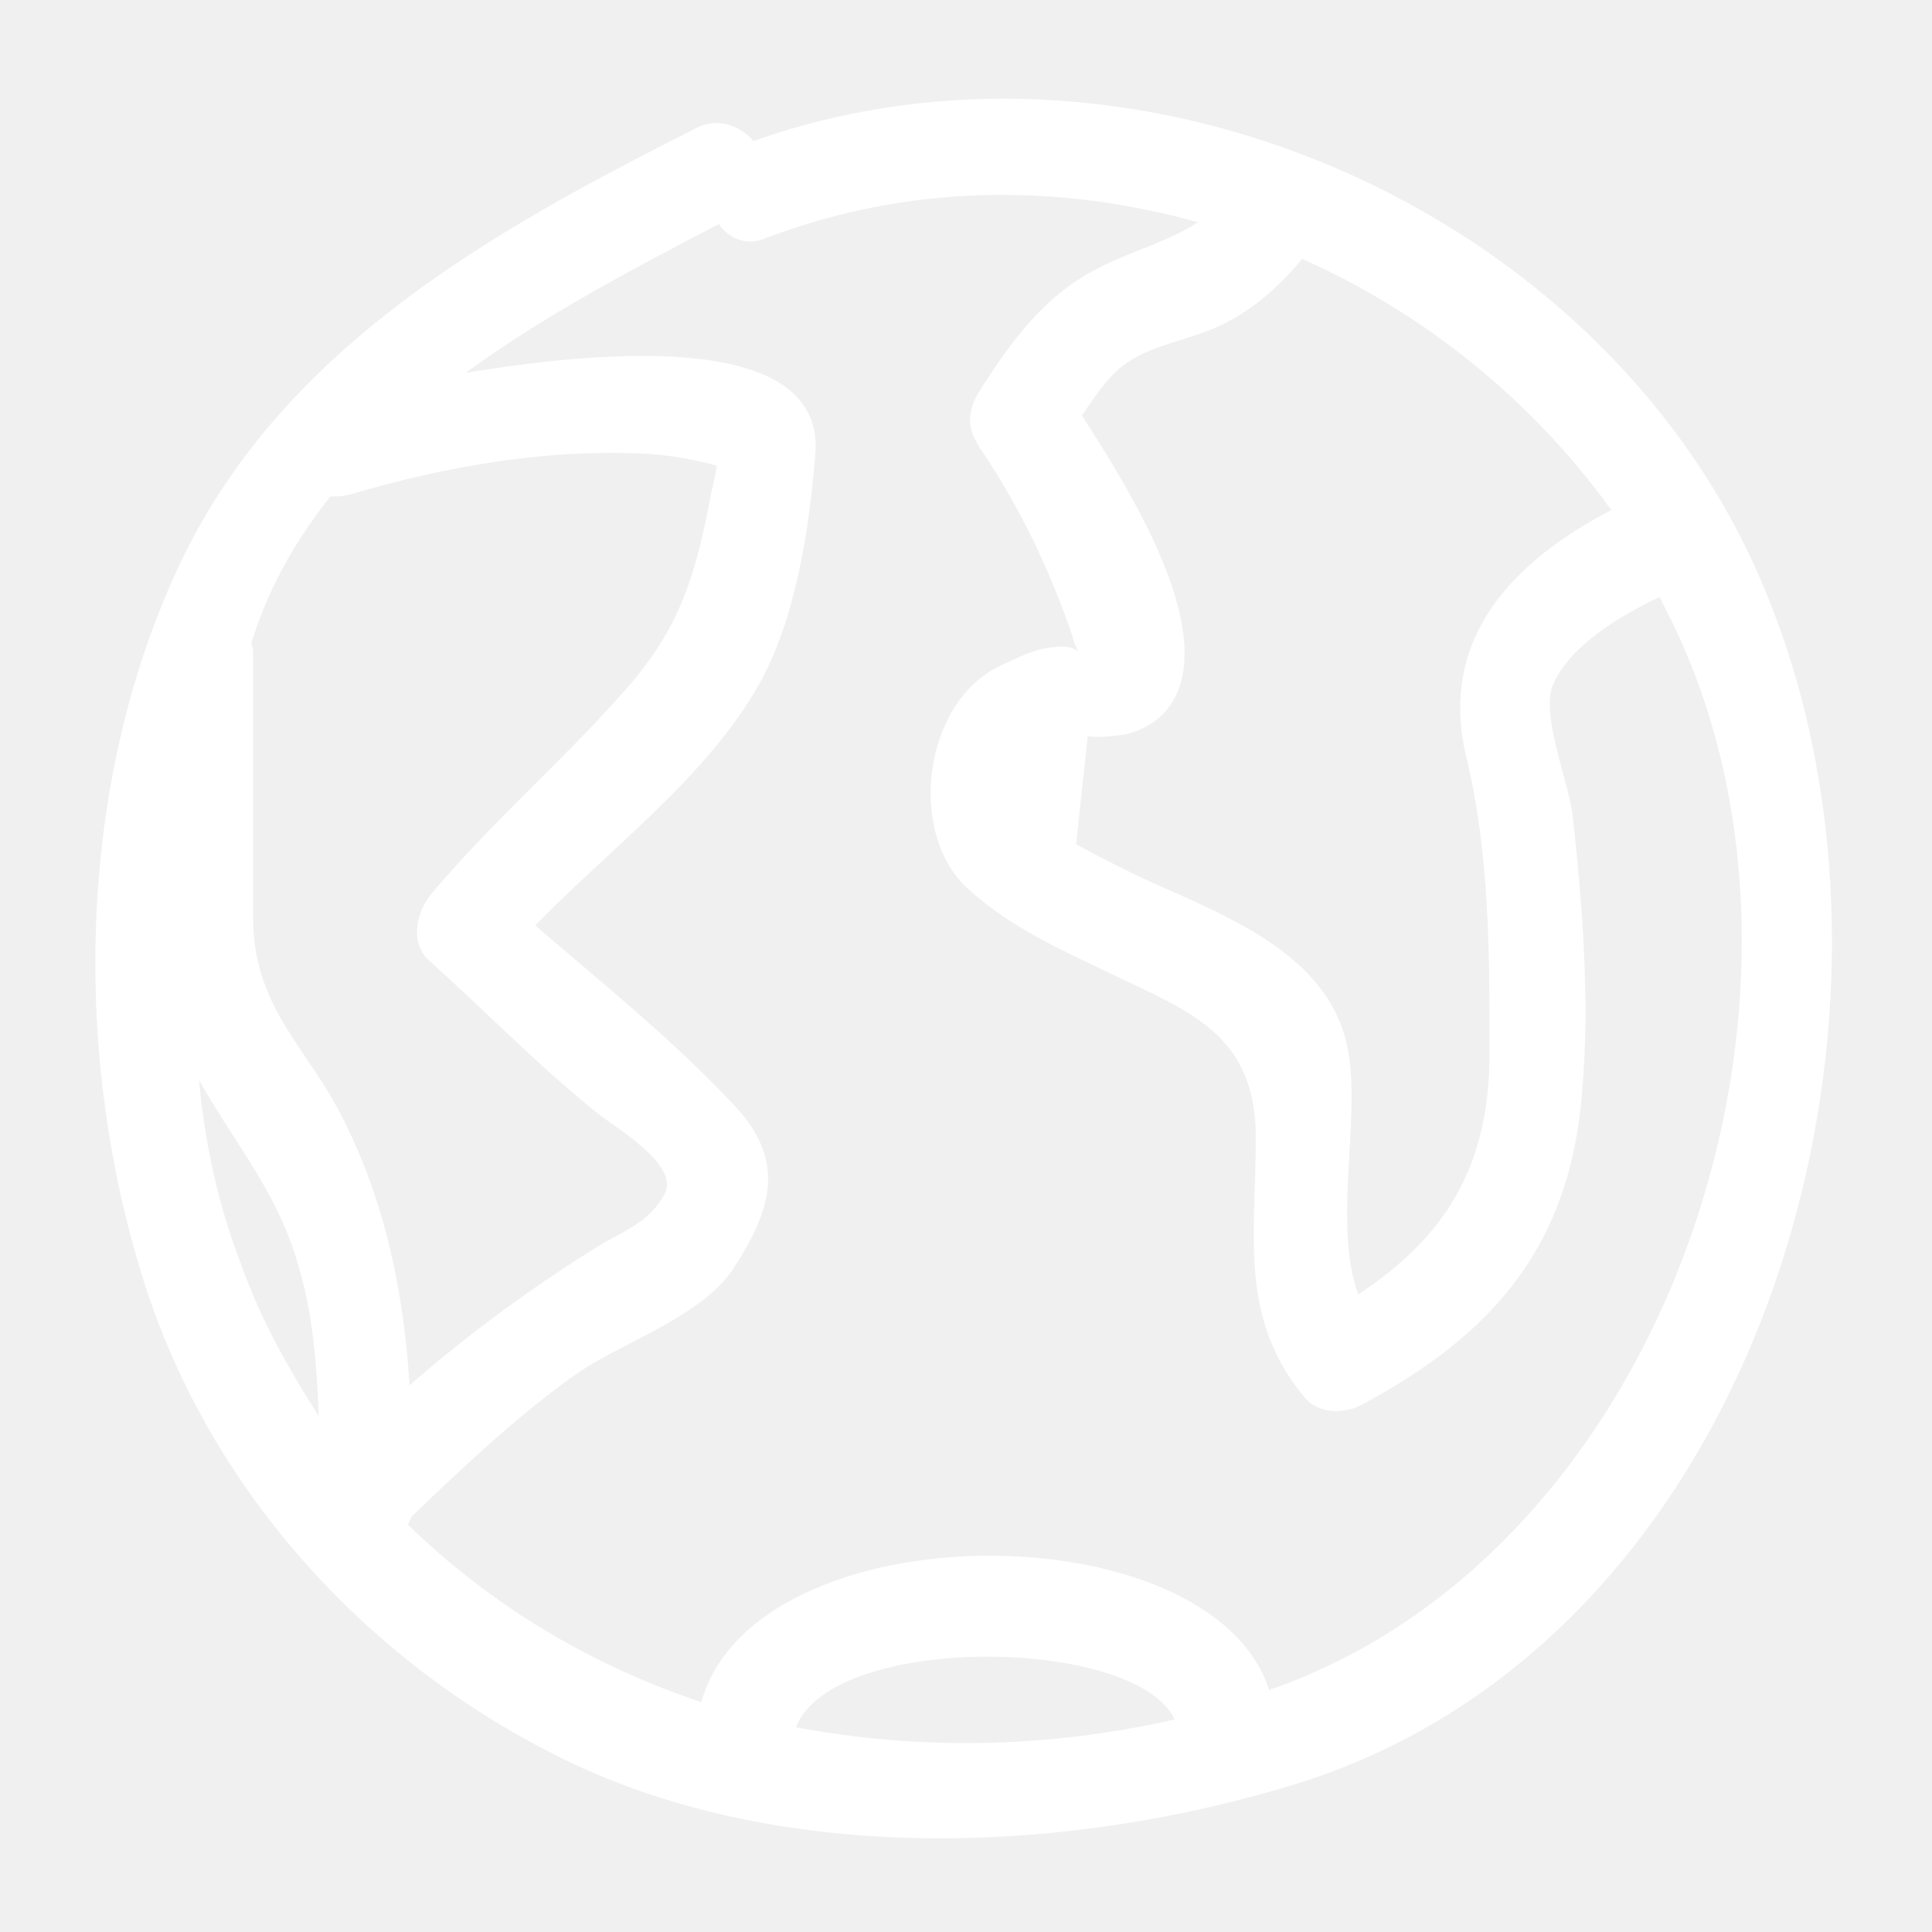
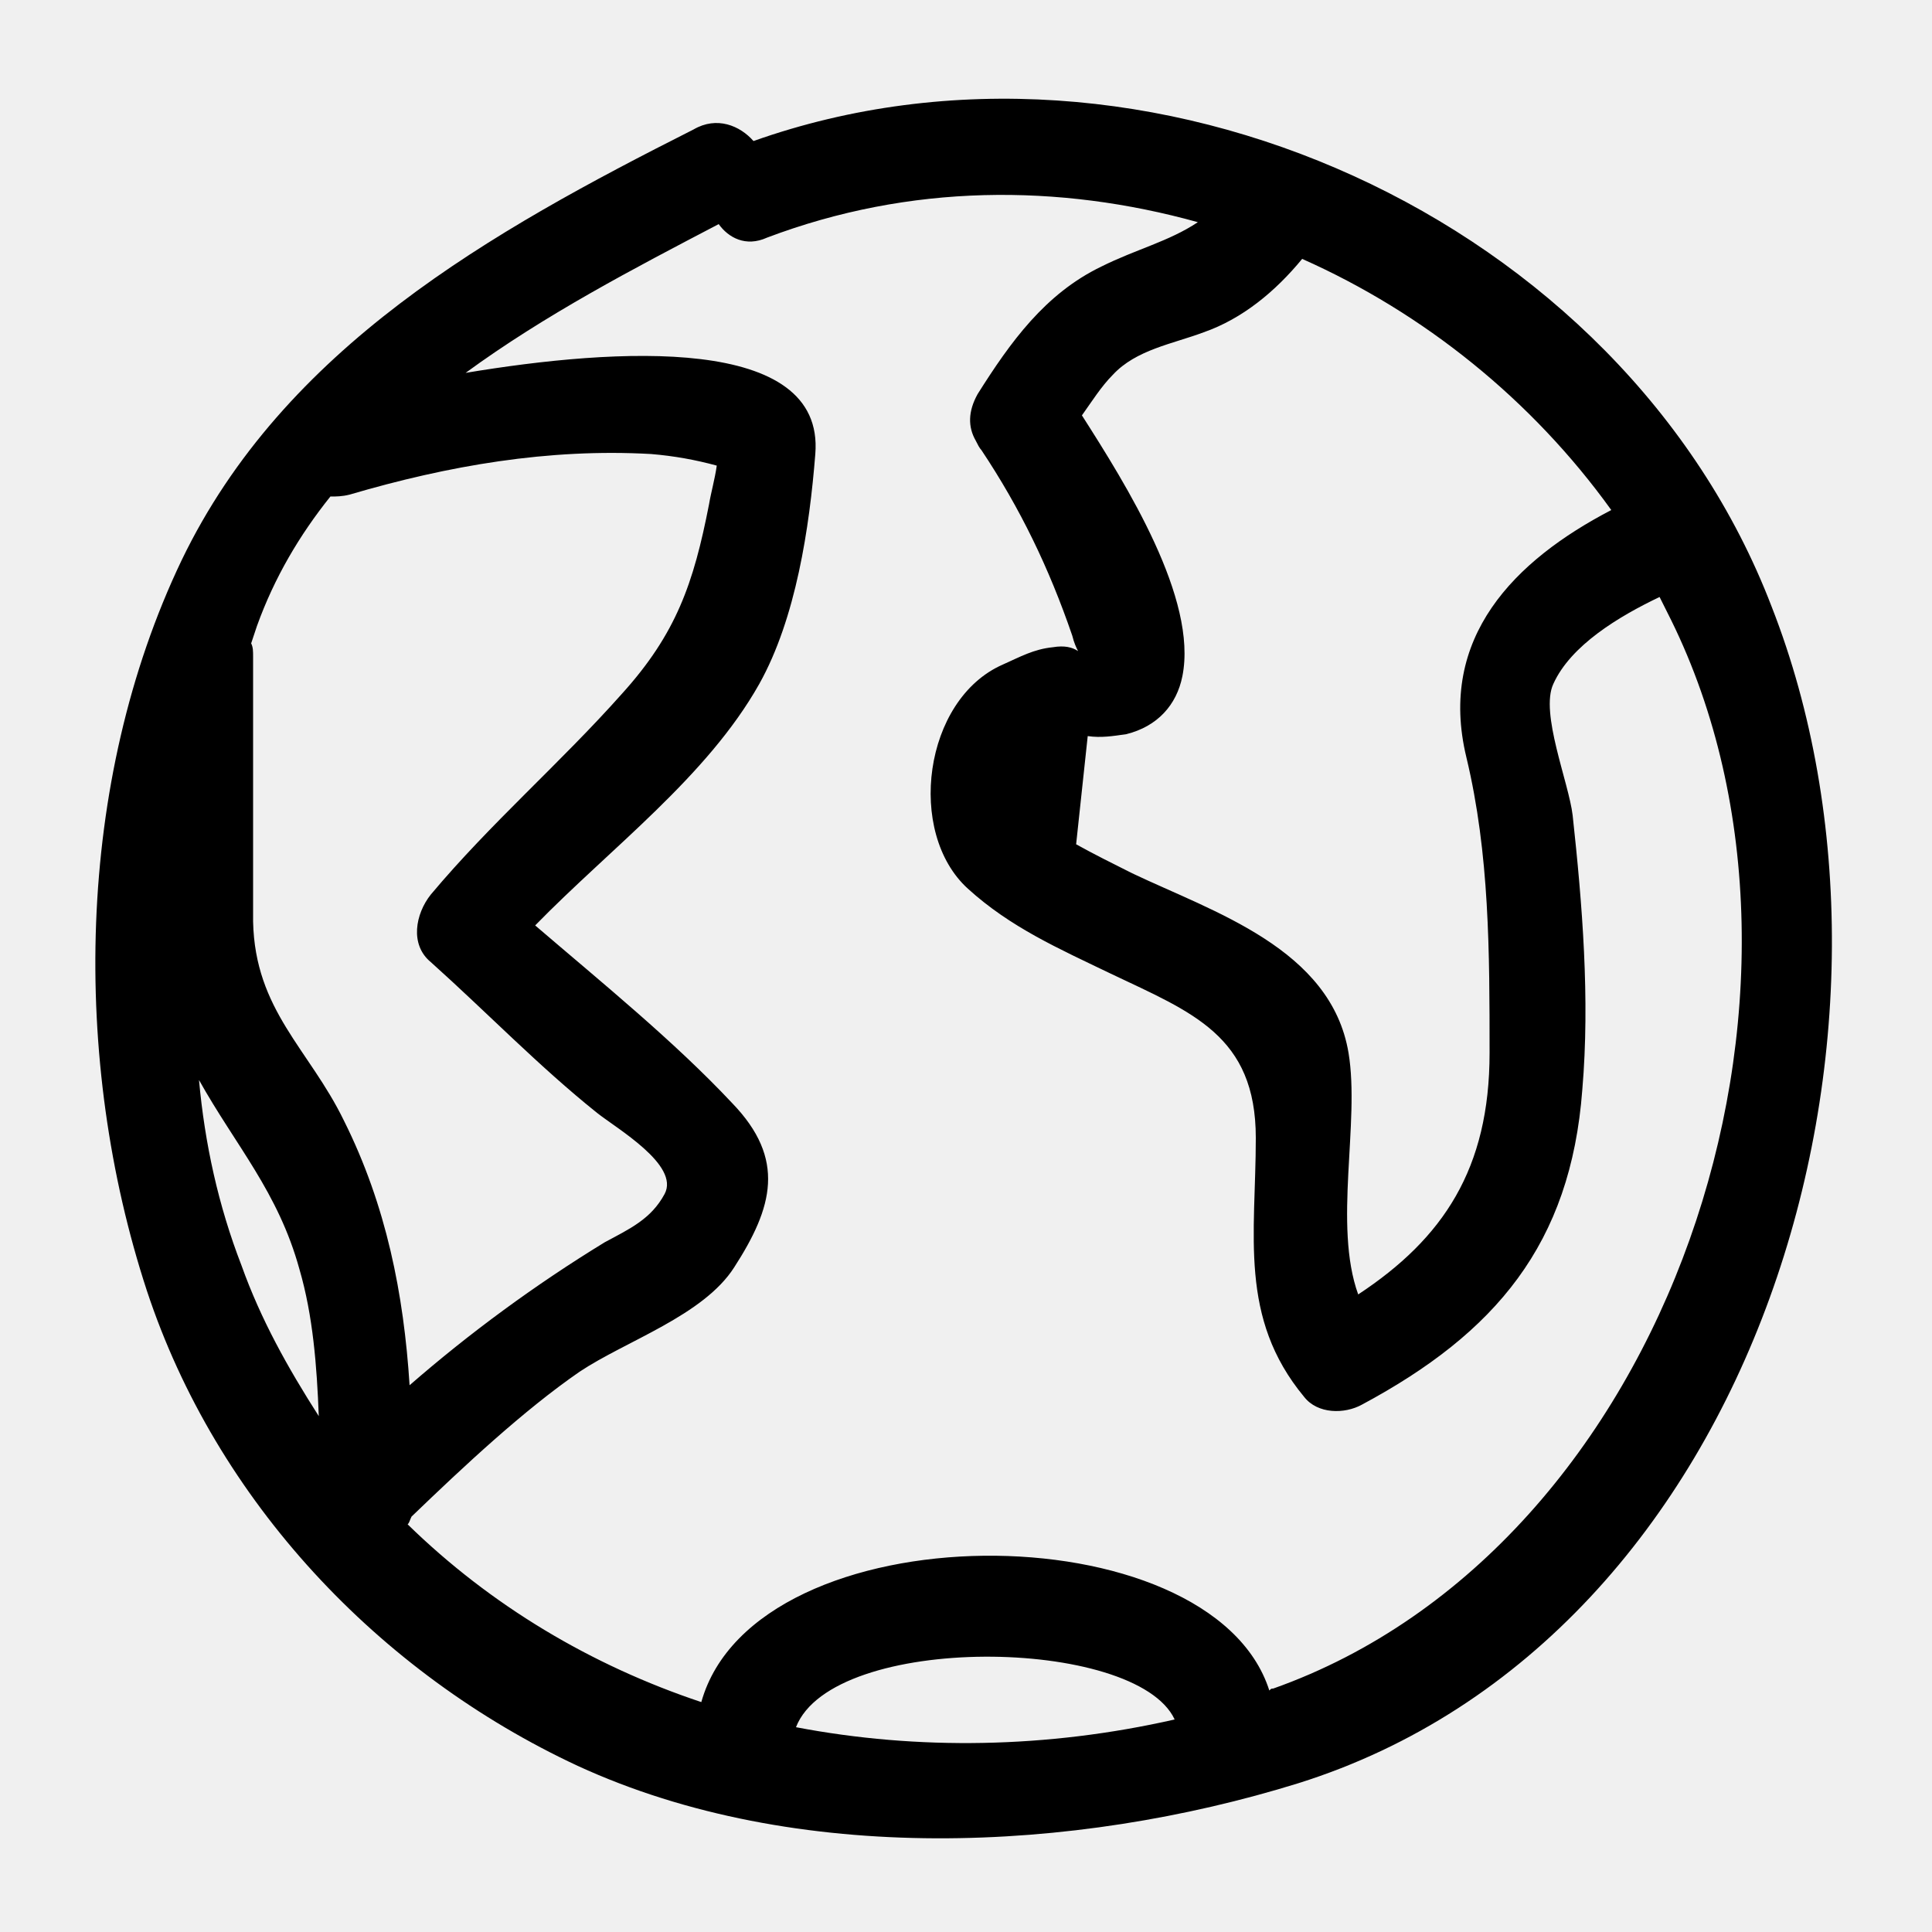
- <svg xmlns="http://www.w3.org/2000/svg" fill="#fff" viewBox="0 0 100 100">
+ <svg xmlns="http://www.w3.org/2000/svg" viewBox="0 0 100 100">
  <path d="M39 7.3c-.7-.8-1.9-1.3-3.1-.6C25.4 12 14.7 18 9.4 29 3.9 40.5 3.7 54.9 7.6 66.8c3.6 10.9 12 19.8 22.3 24.6 11.3 5.2 25.7 4.5 37.3.9 23.9-7.5 33-39.2 24.5-60.9C84 11.3 59.3.1 39 7.3zm28.4 6.1c6.3 2.8 11.9 7.3 16 13-5 2.6-9 6.6-7.5 12.8 1.2 5 1.2 10.1 1.2 15.3 0 6-2.4 9.6-6.8 12.5-1.3-3.6.1-8.9-.5-12.5-.9-5.4-7-7.3-11.2-9.3-1-.5-2-1-2.9-1.5.2-1.9.4-3.7.6-5.6.7.1 1.3 0 2-.1 1.6-.4 2.6-1.5 2.9-3 .8-4-2.9-9.9-5.2-13.5.5-.7 1-1.5 1.6-2.1 1.2-1.3 3.1-1.6 4.7-2.2 2-.7 3.7-2.1 5.1-3.8zM12.5 65.5c-1.2-3.1-1.9-6.3-2.2-9.6 1.9 3.4 4.1 5.8 5.2 9.8.7 2.4.9 5 1 7.6-1.6-2.5-3-5-4-7.8zm.6-17.8V34c0-.3 0-.5-.1-.7l.3-.9c.9-2.5 2.2-4.7 3.8-6.7.3 0 .6 0 1-.1 5.1-1.5 10.3-2.4 15.6-2.1 1.2.1 2.3.3 3.4.6-.1.7-.3 1.4-.4 2-.8 4.1-1.7 6.7-4.5 9.8-3.2 3.6-6.8 6.7-9.9 10.4-.8 1-1.1 2.6 0 3.5 2.9 2.6 5.6 5.4 8.6 7.8 1 .8 4.3 2.7 3.5 4.2-.7 1.3-1.8 1.8-3.1 2.5-3.6 2.2-7 4.7-10.1 7.4-.3-4.7-1.2-9.3-3.4-13.7-1.8-3.7-4.6-5.7-4.7-10.3zm28.1 41.7c1.9-4.9 17.6-4.7 19.6-.4-6.6 1.5-13.3 1.6-19.6.4zm24.7-2c-.1 0-.1 0-.2.1-3-9.4-26.6-9.4-29.4.6-5.7-1.9-10.9-5-15.2-9.2.1-.1.1-.2.2-.4C24 75.9 27.1 73 30 71c2.4-1.6 6.4-2.9 8-5.4 2-3.1 2.7-5.6-.1-8.5-3-3.2-6.7-6.2-10.2-9.2 3.9-4 8.9-7.7 11.6-12.5 1.9-3.4 2.6-8.1 2.9-11.9.5-6.2-10.3-5.5-18.1-4.2 4.1-3 8.7-5.4 13.1-7.7.5.7 1.4 1.2 2.5.7 7.4-2.8 15.1-2.8 22.3-.8-1.5 1-3.2 1.4-5 2.3-2.9 1.4-4.7 3.9-6.4 6.6-.5.9-.5 1.7-.1 2.4.1.2.2.4.3.5 2 3 3.5 6.1 4.7 9.6.1.4.2.6.3.8-.3-.2-.7-.3-1.3-.2-1 .1-1.7.5-2.6.9-4.1 1.8-5 8.7-1.8 11.6 2.2 2 4.7 3.1 7.4 4.4 4.2 2 7.5 3.2 7.5 8.5 0 5-.9 9.3 2.5 13.4.7.9 2.1.9 3 .4 6.9-3.7 10.8-8.3 11.4-16.3.4-4.7 0-9.6-.5-14.2-.2-1.7-1.7-5.3-1-6.8.9-2 3.4-3.5 5.5-4.5l.6 1.2c9.4 19.1 0 48-20.6 55.3z" />
</svg>
